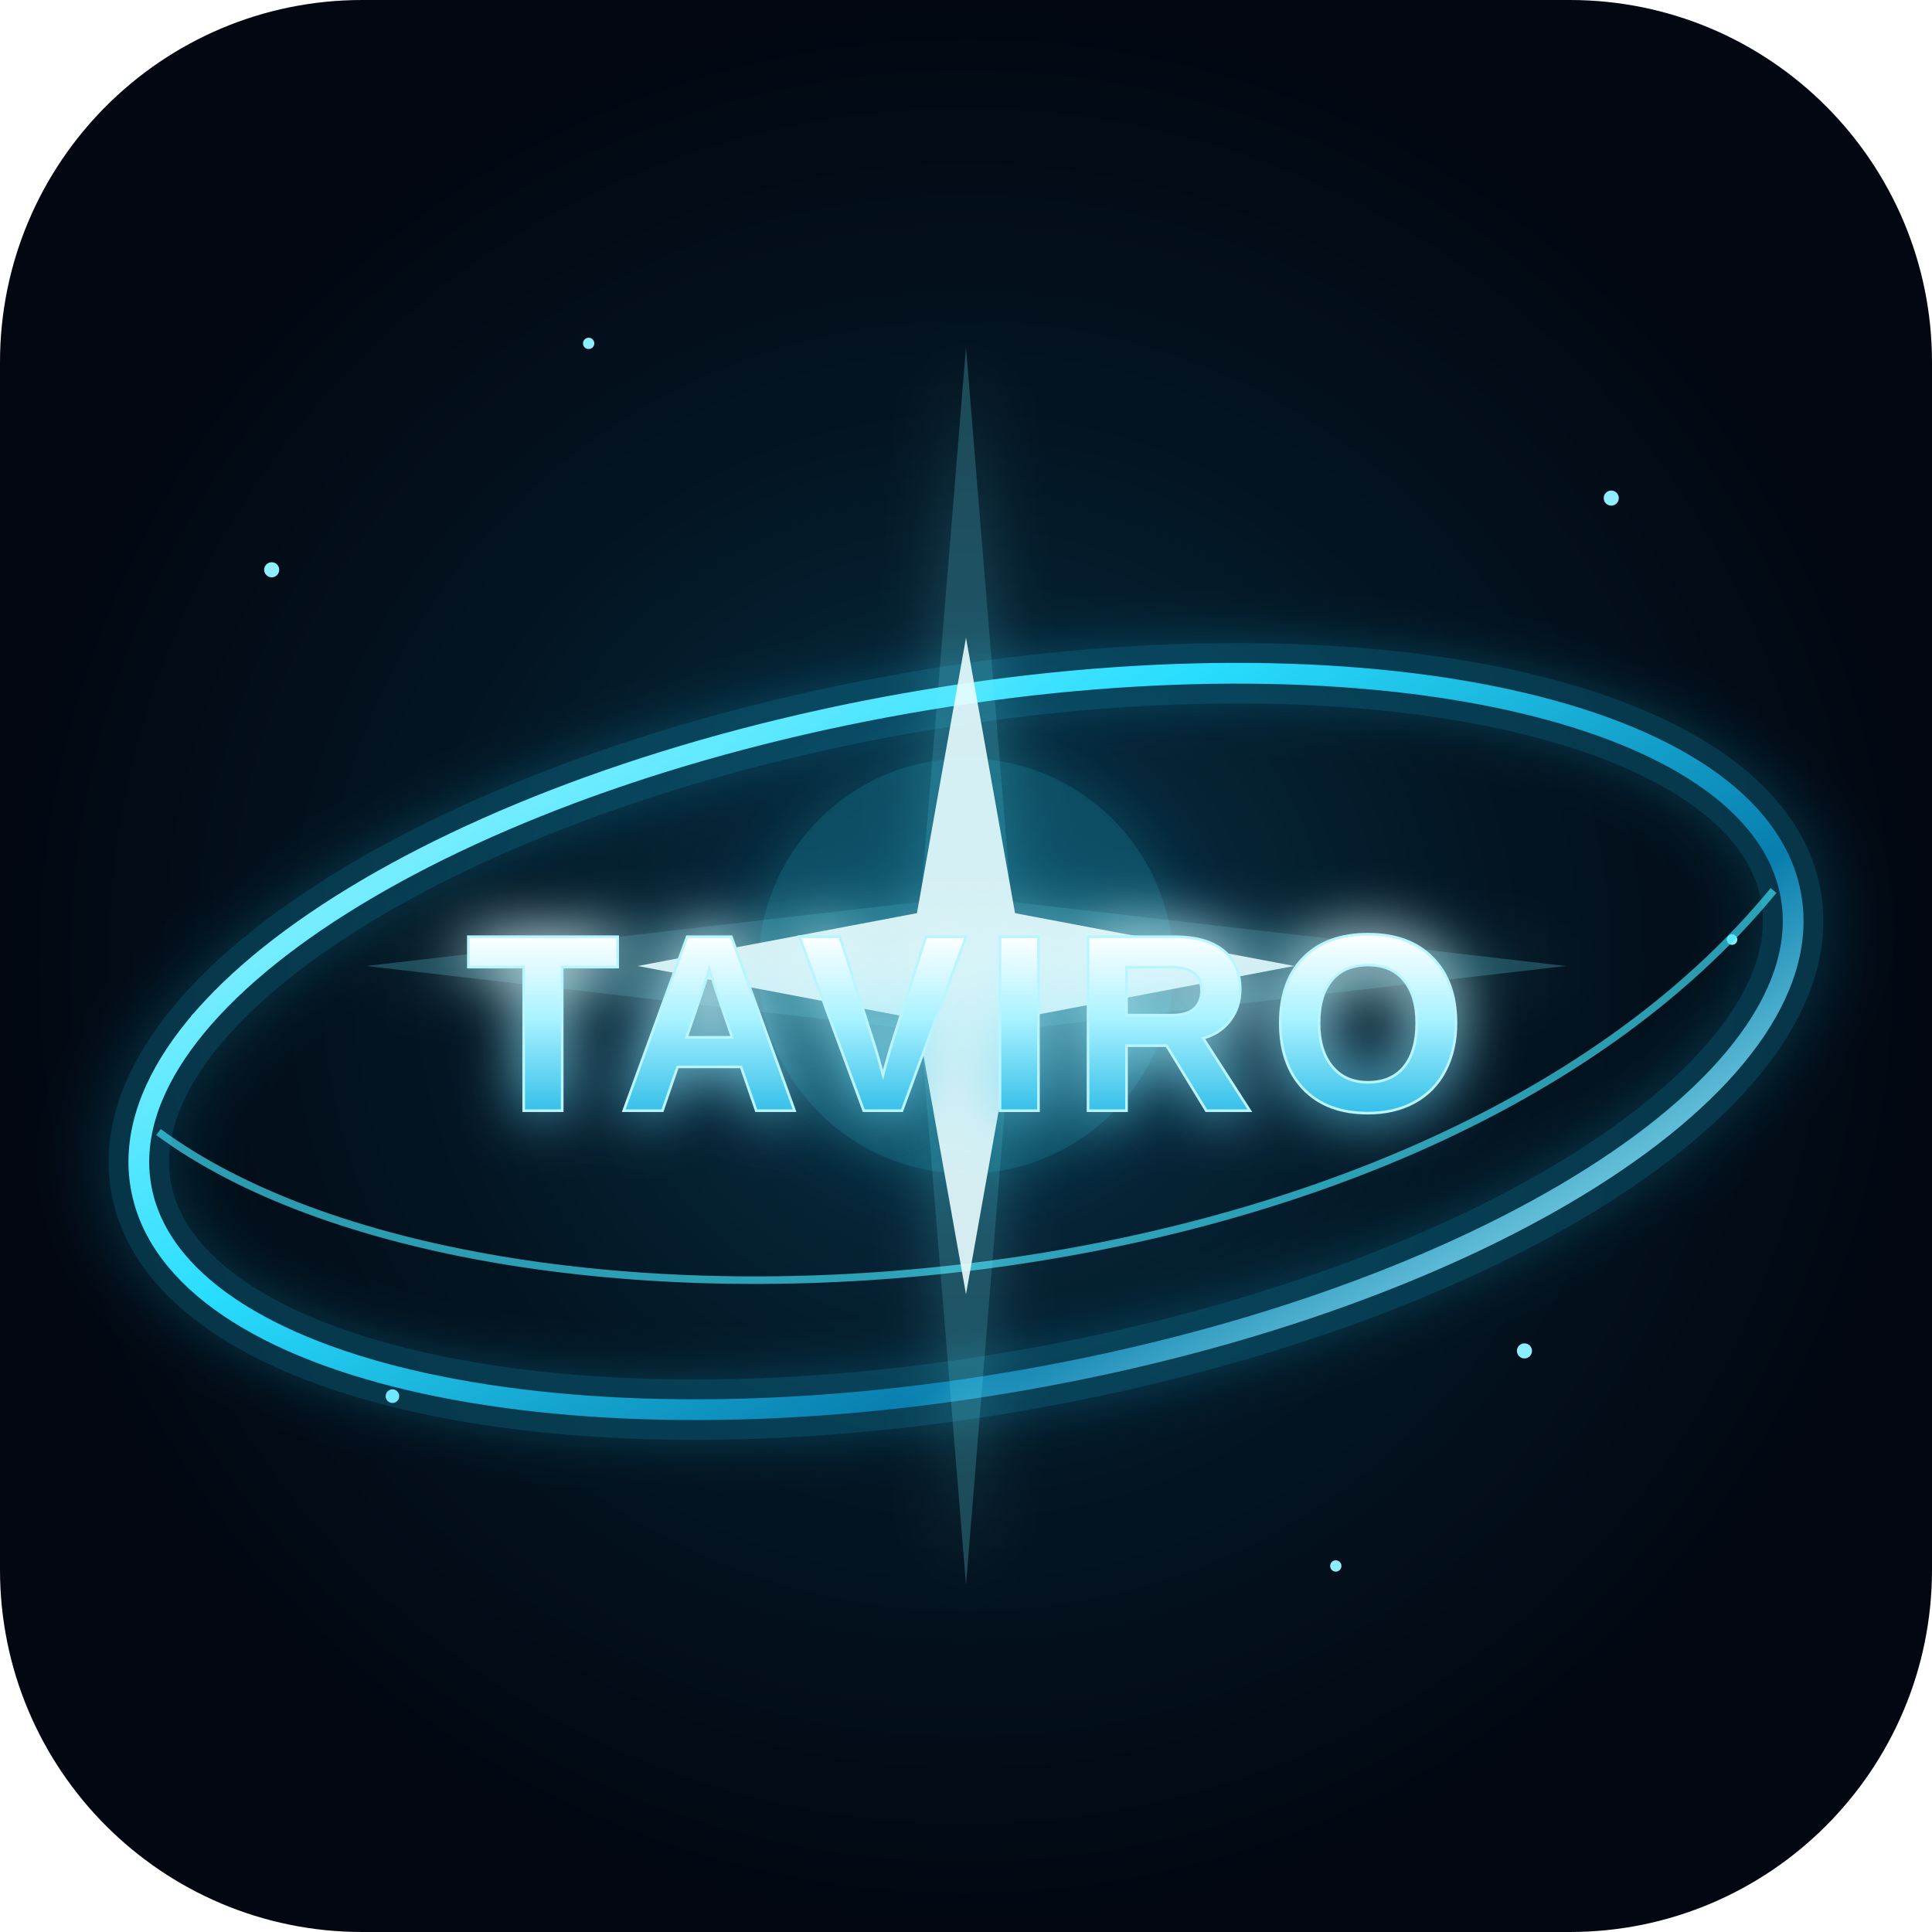
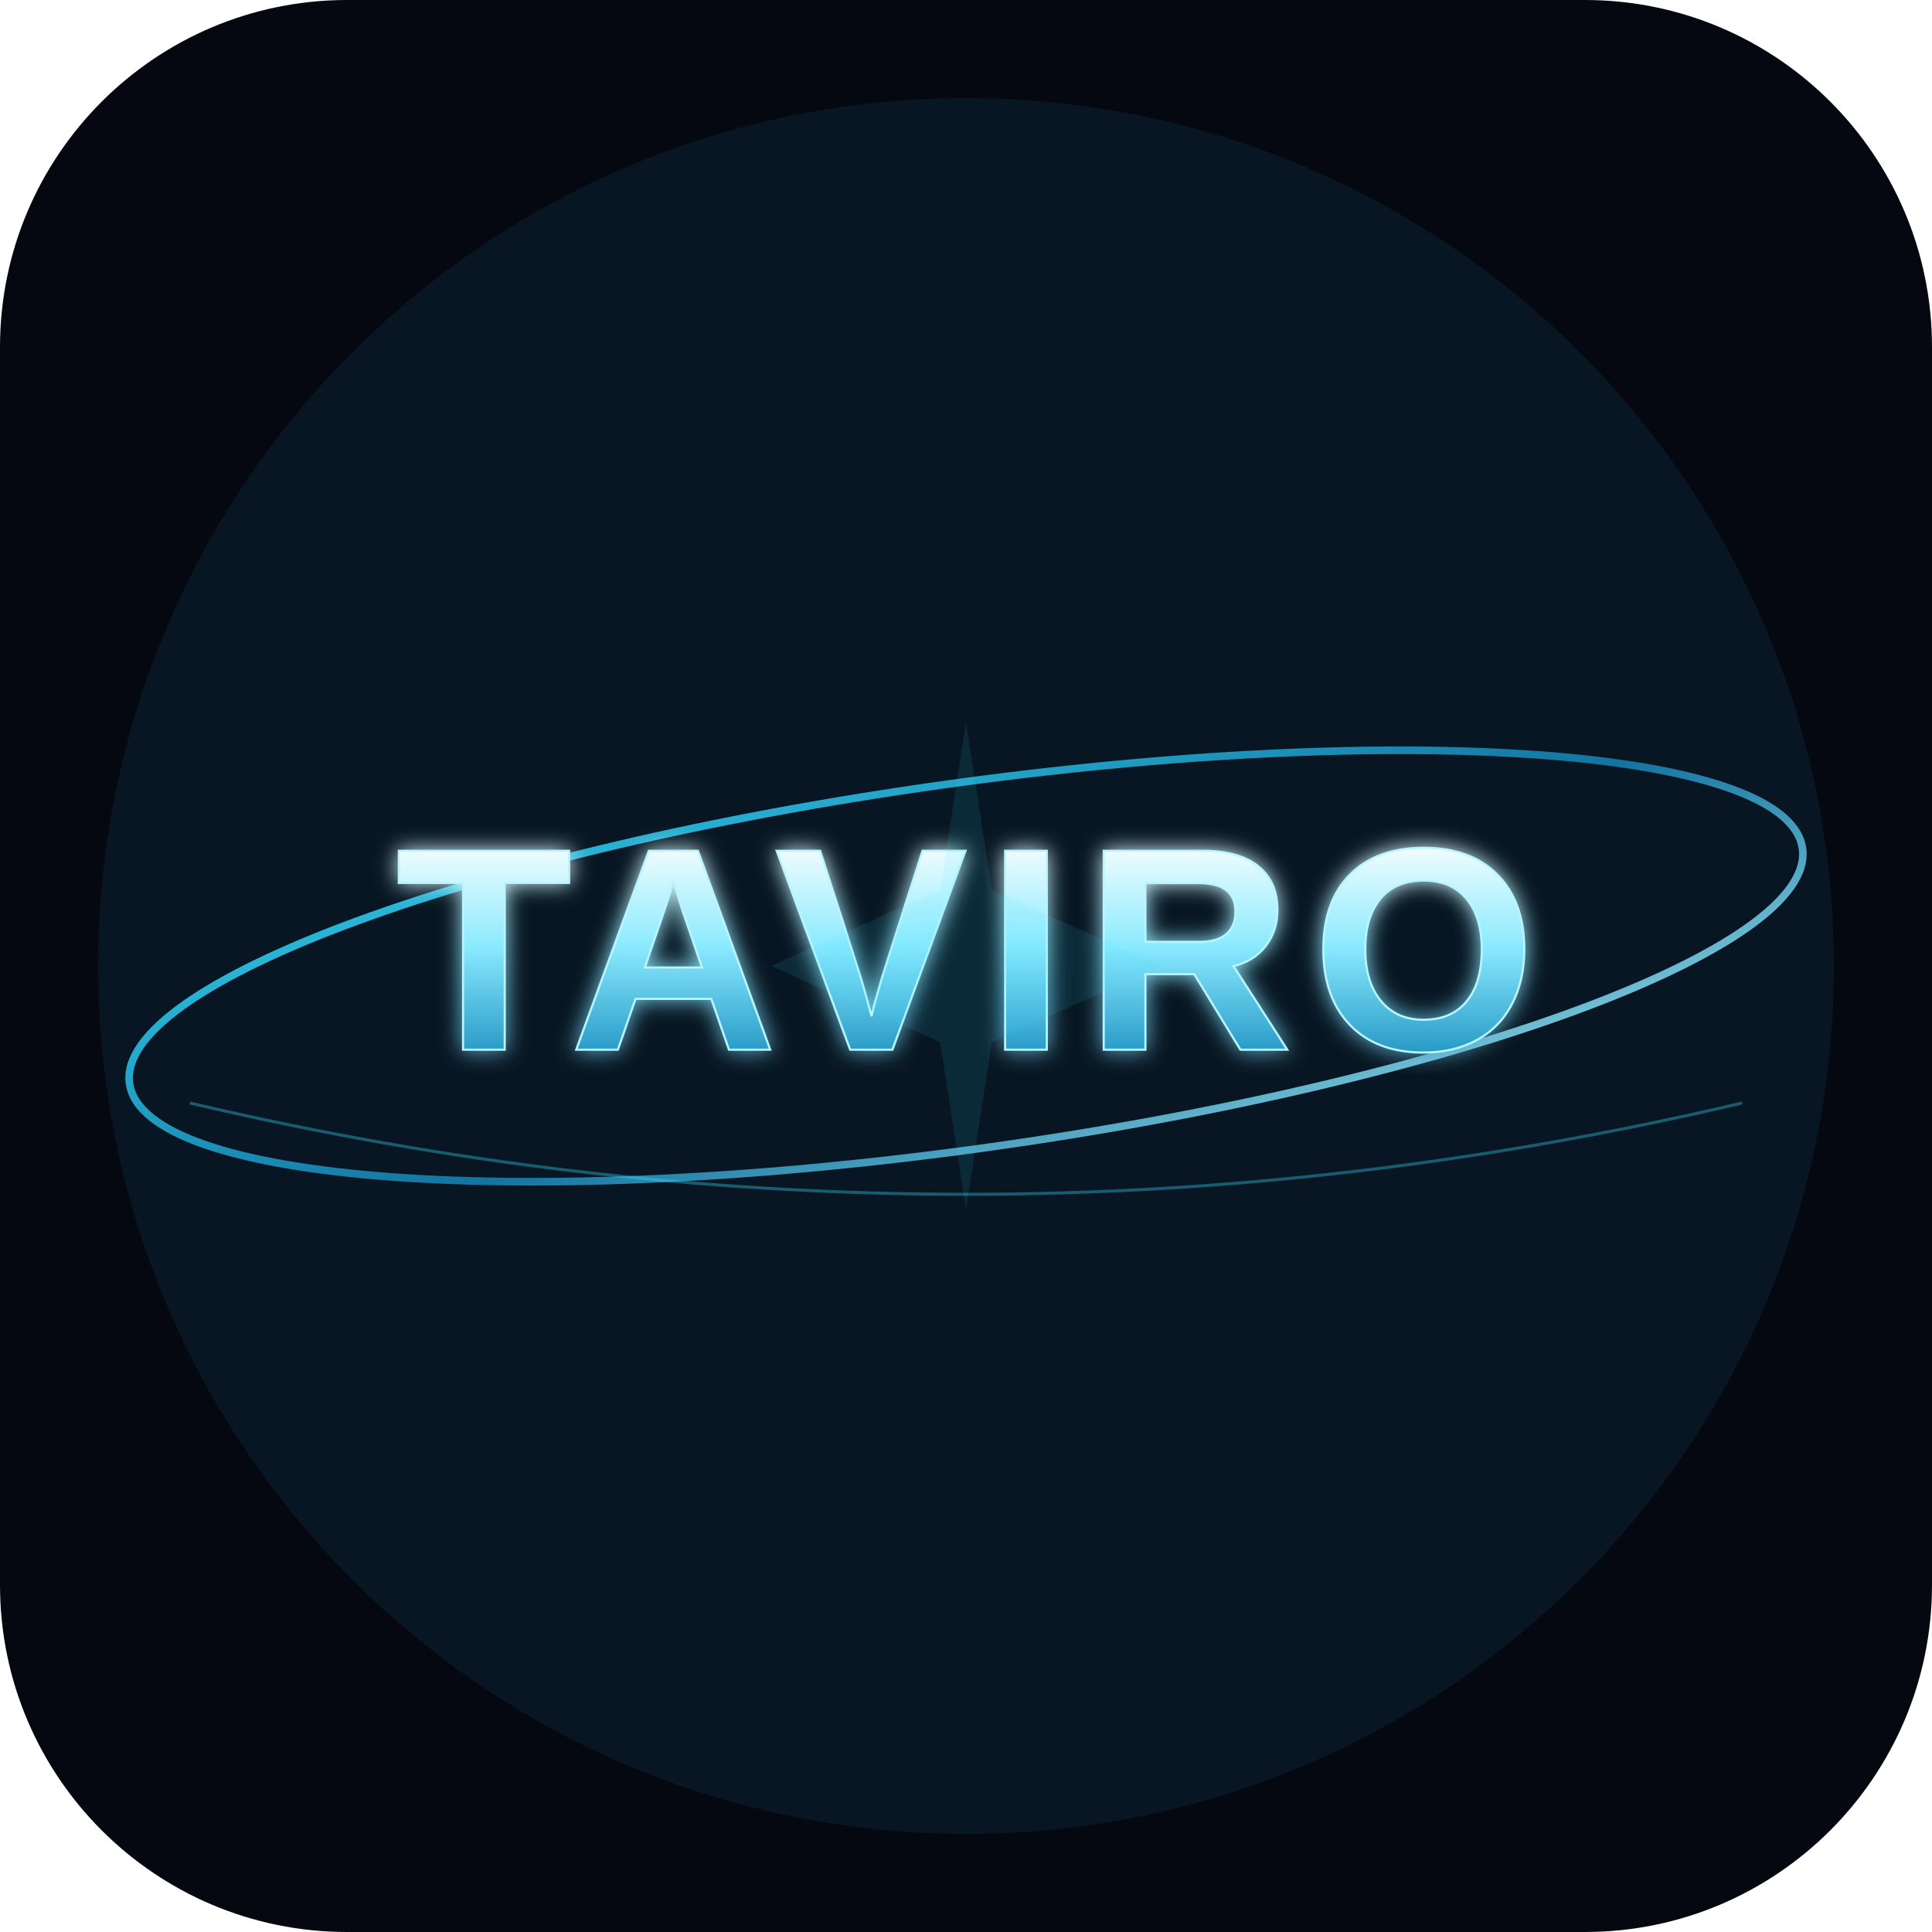
<svg xmlns="http://www.w3.org/2000/svg" viewBox="0 0 512 512" role="img" aria-labelledby="title">
-   <defs>
-     <radialGradient id="space">
-       <stop offset="0" stop-color="#07334b" />
-       <stop offset=".55" stop-color="#031522" />
-       <stop offset="1" stop-color="#020711" />
-     </radialGradient>
-     <linearGradient id="orbit" x1="0" y1="0" x2="1" y2="1">
-       <stop stop-color="#a9f8ff" />
-       <stop offset=".35" stop-color="#28ddff" />
-       <stop offset=".72" stop-color="#087eae" />
-       <stop offset="1" stop-color="#b8fbff" />
-     </linearGradient>
-     <linearGradient id="word" x1="0" y1="0" x2="0" y2="1">
-       <stop stop-color="#fff" />
-       <stop offset=".48" stop-color="#a7f2ff" />
-       <stop offset="1" stop-color="#35bfe9" />
-     </linearGradient>
-     <filter id="glow" x="-80%" y="-80%" width="260%" height="260%">
-       <feGaussianBlur stdDeviation="8" result="blur" />
-       <feMerge>
-         <feMergeNode in="blur" />
-         <feMergeNode in="SourceGraphic" />
-       </feMerge>
-     </filter>
-   </defs>
-   <rect width="512" height="512" rx="96" fill="url(#space)" />
-   <g fill="#8ceeff">
-     <circle cx="72" cy="151" r="2" />
-     <circle cx="427" cy="132" r="2" />
-     <circle cx="104" cy="370" r="1.8" />
-     <circle cx="404" cy="358" r="2" />
-     <circle cx="156" cy="91" r="1.5" />
-     <circle cx="354" cy="415" r="1.5" />
-     <circle cx="52" cy="270" r="1.5" />
-     <circle cx="459" cy="249" r="1.4" />
-   </g>
-   <ellipse cx="256" cy="276" rx="222" ry="91" fill="none" stroke="#13cfff" stroke-width="16" opacity=".22" filter="url(#glow)" transform="rotate(-10 256 276)" />
-   <ellipse cx="256" cy="276" rx="222" ry="91" fill="none" stroke="url(#orbit)" stroke-width="5.5" transform="rotate(-10 256 276)" />
-   <path d="M42 300 C130 365 374 353 470 236" fill="none" stroke="#42e6ff" stroke-width="2" opacity=".65" />
-   <path d="M256 45 L256 456" stroke="#16d5ff" stroke-width="19" opacity=".24" filter="url(#glow)" />
-   <path d="M256 48 L256 455" stroke="url(#orbit)" stroke-width="3.5" />
-   <path d="M256 92 L268 239 L415 256 L268 273 L256 420 L244 273 L97 256 L244 239Z" fill="#6beeff" opacity=".25" filter="url(#glow)" />
-   <circle cx="256" cy="256" r="55" fill="#27dfff" opacity=".2" filter="url(#glow)" />
-   <path d="M256 169 L269 242 L343 256 L269 270 L256 343 L243 270 L169 256 L243 242Z" fill="#e9fdff" opacity=".9" />
-   <text x="256" y="294" text-anchor="middle" font-family="Orbitron,Eurostile,Arial,sans-serif" font-size="66" font-weight="900" letter-spacing="5" fill="url(#word)" stroke="#b9f5ff" stroke-width="1.4" paint-order="stroke" filter="url(#glow)">TAVIRO</text>
+   <rect width="512" height="512" rx="92" fill="#050811" />
+   <circle cx="256" cy="256" r="230" fill="#0a2030" opacity=".55" />
+   <svg x="14" y="175" width="484" height="162" viewBox="0 0 1200 360" preserveAspectRatio="xMidYMid meet">
+     <defs>
+       <linearGradient id="word" x1="0" y1="0" x2="0" y2="1">
+         <stop offset="0" stop-color="#f0fdff" />
+         <stop offset=".48" stop-color="#8beaff" />
+         <stop offset="1" stop-color="#279ac7" />
+       </linearGradient>
+       <linearGradient id="orbit" x1="0" y1="0" x2="1" y2="1">
+         <stop stop-color="#35dfff" />
+         <stop offset=".55" stop-color="#147eae" />
+         <stop offset="1" stop-color="#a8f4ff" />
+       </linearGradient>
+       <filter id="glow">
+         <feGaussianBlur stdDeviation="7" result="b" />
+         <feMerge>
+           <feMergeNode in="b" />
+           <feMergeNode in="SourceGraphic" />
+         </feMerge>
+       </filter>
+     </defs>
+     <ellipse cx="600" cy="180" rx="555" ry="120" fill="none" stroke="url(#orbit)" stroke-width="5" transform="rotate(-8 600 180)" opacity=".9" />
+     <path d="M90 270 Q600 390 1110 270" fill="none" stroke="#35dfff" stroke-width="2" opacity=".35" />
+     <text x="600" y="235" text-anchor="middle" font-family="Orbitron,Eurostile,Arial,sans-serif" font-size="190" font-weight="900" letter-spacing="12" fill="url(#word)" stroke="#b9f5ff" stroke-width="1.4" filter="url(#glow)">TAVIRO</text>
+     <path d="M600 20 617 130 728 180 617 230 600 340 583 230 472 180 583 130Z" fill="#35dfff" opacity=".10" />
+   </svg>
</svg>
